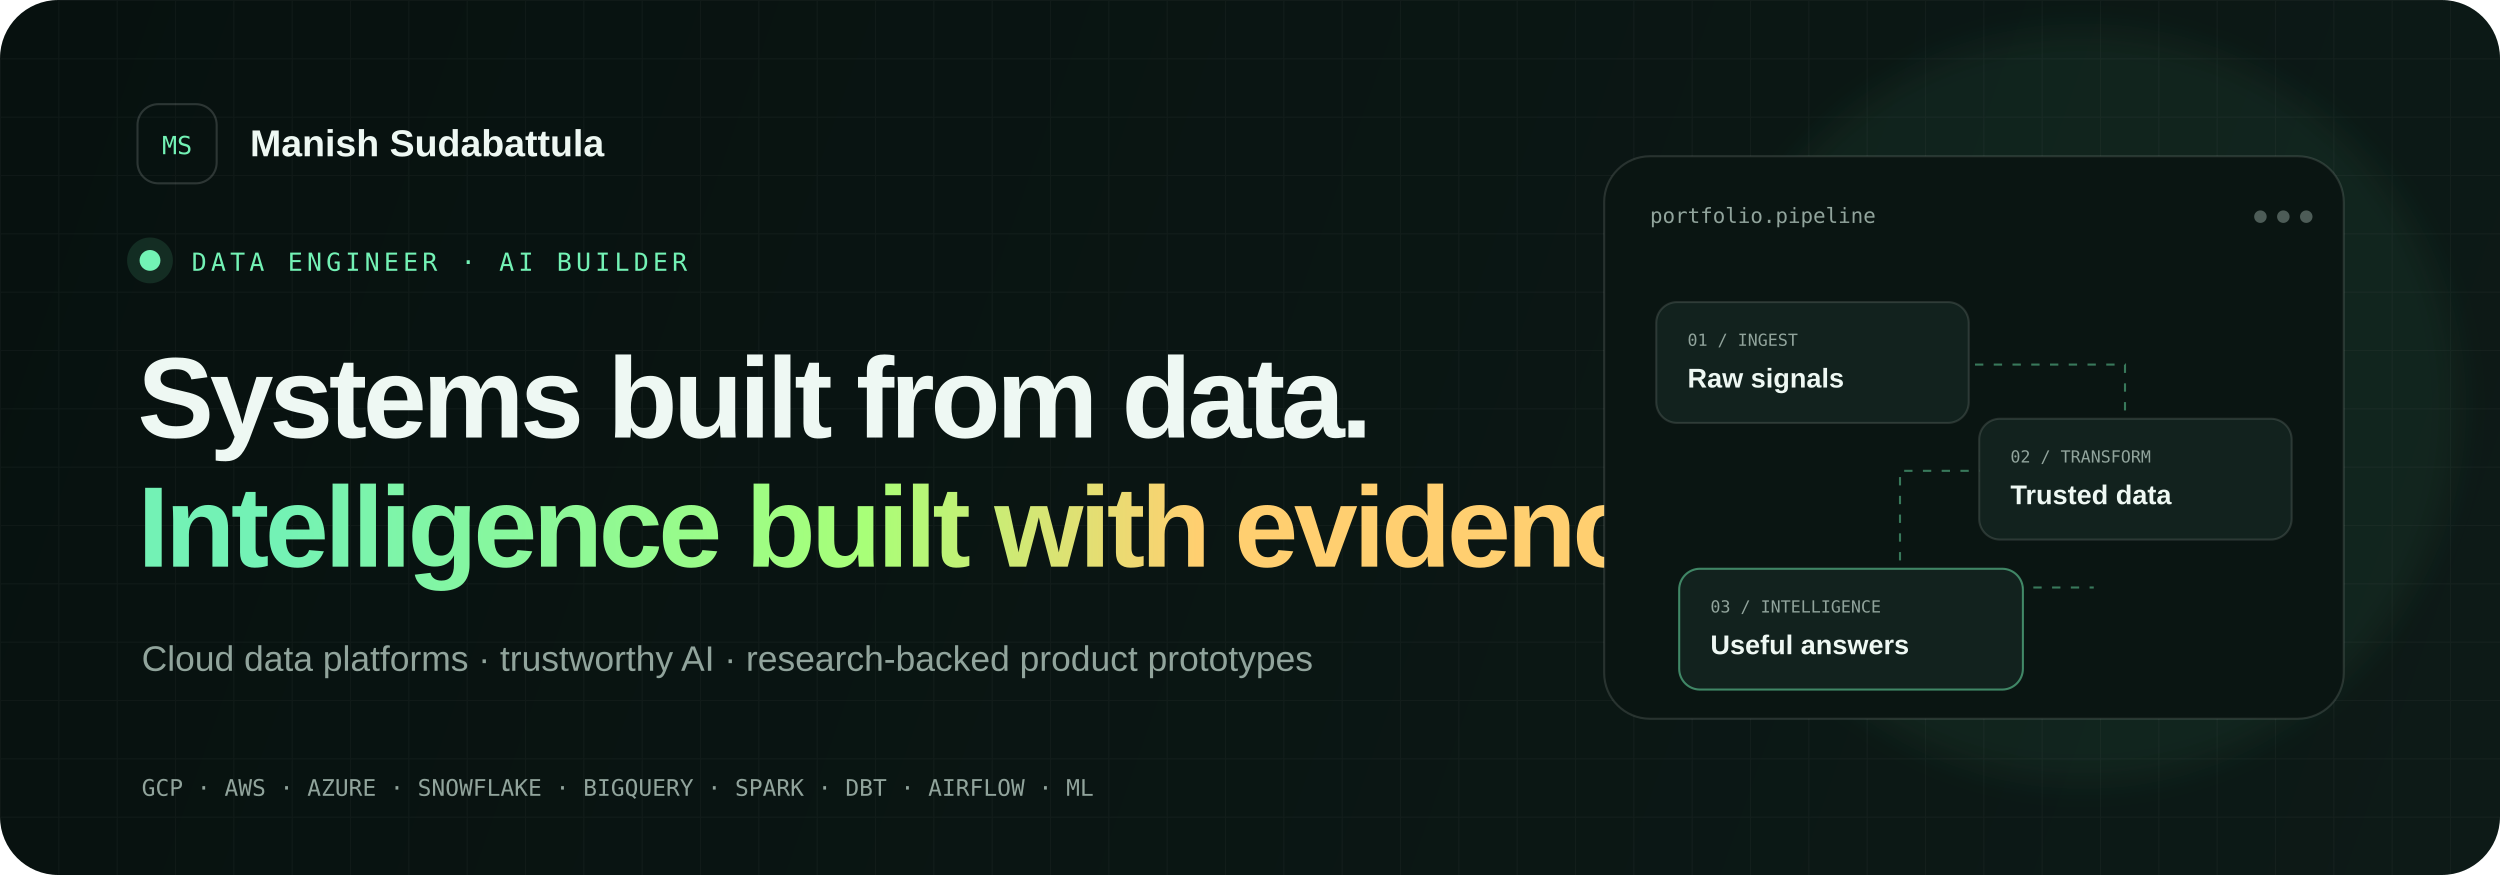
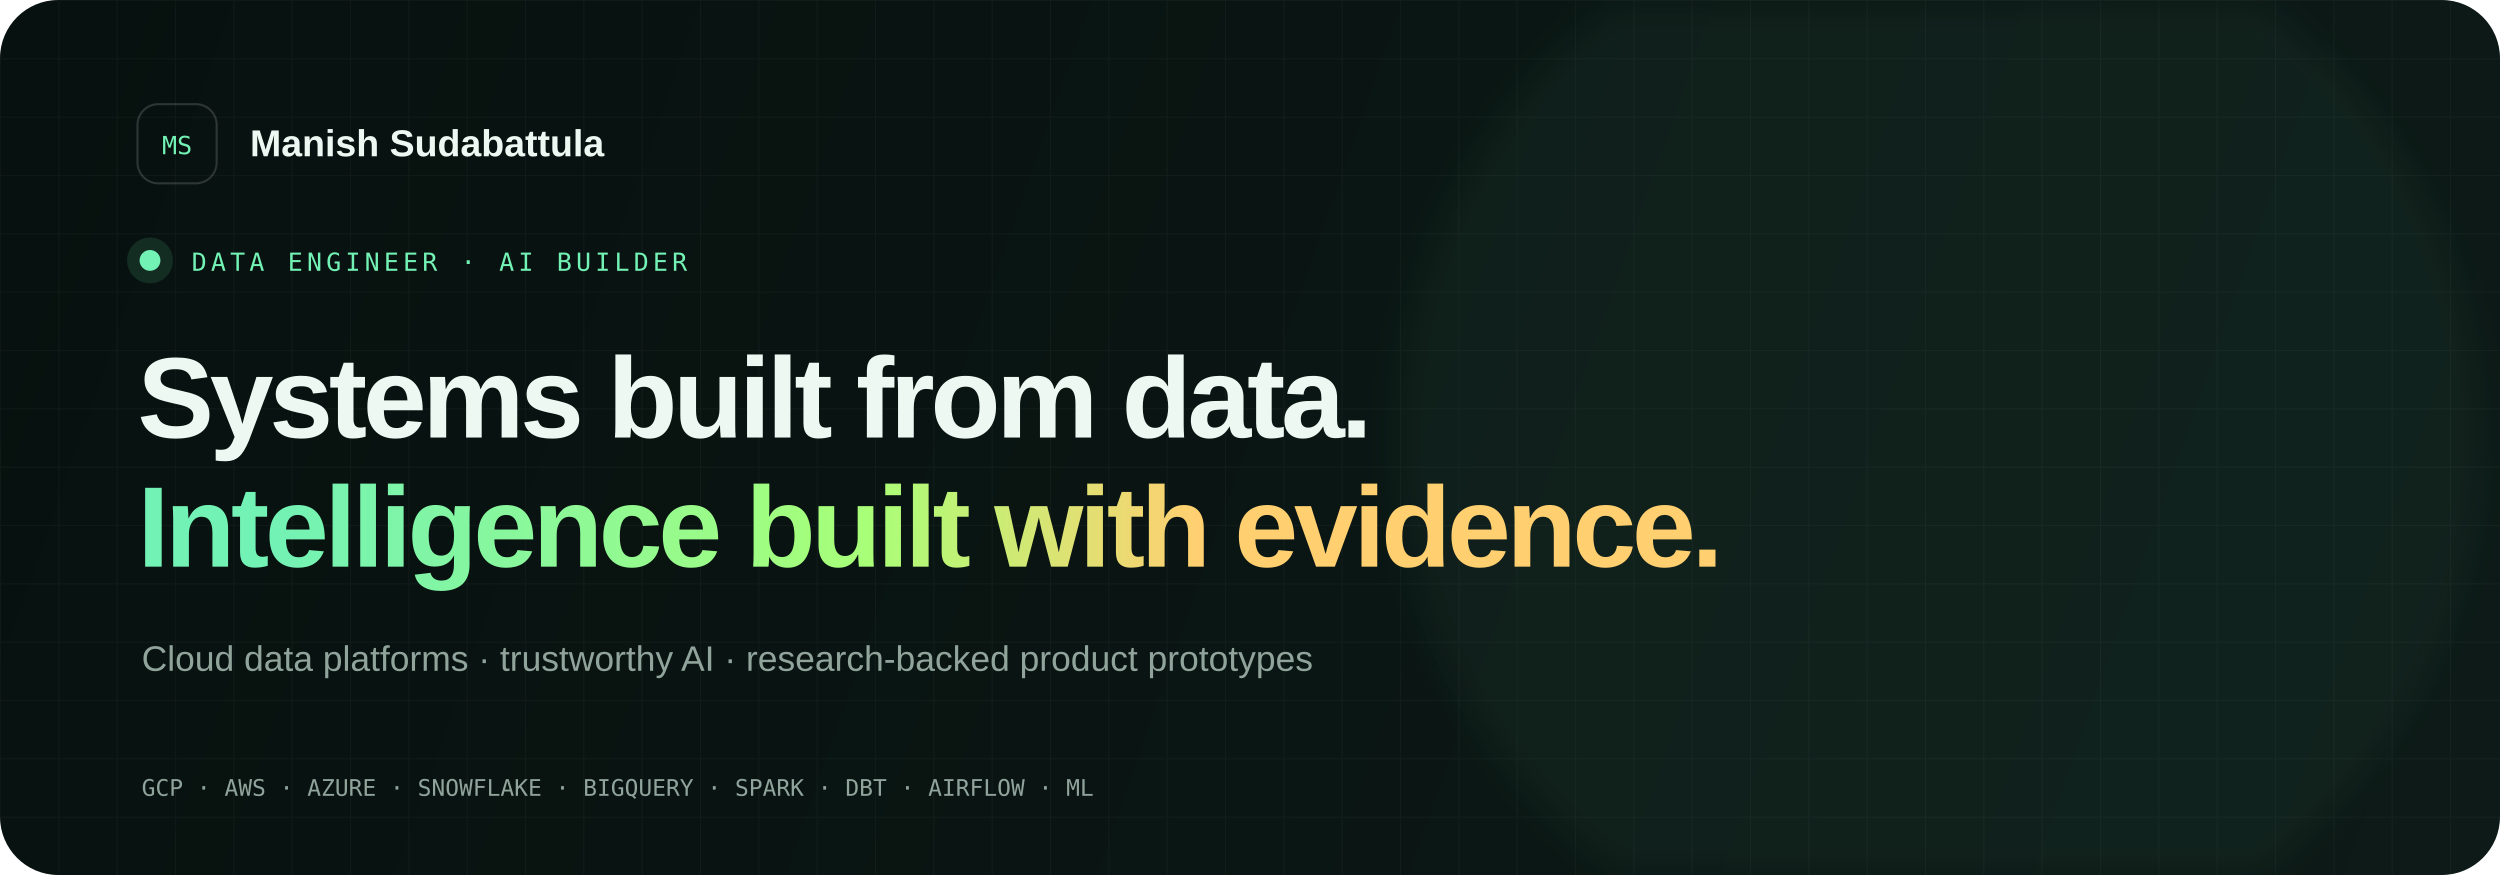
<svg xmlns="http://www.w3.org/2000/svg" width="1200" height="420" viewBox="0 0 1200 420" fill="none">
  <defs>
    <linearGradient id="bg" x1="0" y1="0" x2="1200" y2="420" gradientUnits="userSpaceOnUse">
      <stop stop-color="#07110F" />
      <stop offset="1" stop-color="#0D1A17" />
    </linearGradient>
    <linearGradient id="accent" x1="132" y1="250" x2="575" y2="250" gradientUnits="userSpaceOnUse">
      <stop stop-color="#73F2B5" />
      <stop offset="0.64" stop-color="#A8FF78" />
      <stop offset="1" stop-color="#FFCF70" />
    </linearGradient>
    <filter id="glow" x="-100%" y="-100%" width="300%" height="300%">
      <feGaussianBlur stdDeviation="8" />
    </filter>
    <pattern id="grid" width="28" height="28" patternUnits="userSpaceOnUse">
      <path d="M28 0H0V28" stroke="#EEF8F3" stroke-opacity="0.035" />
    </pattern>
  </defs>
  <rect width="1200" height="420" rx="28" fill="url(#bg)" />
  <rect width="1200" height="420" rx="28" fill="url(#grid)" />
-   <circle cx="1000" cy="195" r="180" fill="#73F2B5" fill-opacity="0.055" filter="url(#glow)" />
+   <circle cx="930" cy="210" r="260" fill="#73F2B5" fill-opacity="0.045" filter="url(#glow)" />
  <rect x="66" y="50" width="38" height="38" rx="10" stroke="#EEF8F3" stroke-opacity="0.16" />
  <text x="85" y="74" text-anchor="middle" fill="#73F2B5" font-family="monospace" font-size="12">MS</text>
  <text x="120" y="75" fill="#EEF8F3" font-family="Arial, sans-serif" font-size="18" font-weight="700">Manish Sudabattula</text>
  <circle cx="72" cy="125" r="5" fill="#73F2B5" />
  <circle cx="72" cy="125" r="11" fill="#73F2B5" fill-opacity="0.12" />
  <text x="92" y="130" fill="#73F2B5" font-family="monospace" font-size="12" letter-spacing="2">DATA ENGINEER · AI BUILDER</text>
  <text x="66" y="210" fill="#EEF8F3" font-family="Arial, sans-serif" font-size="55" font-weight="700" letter-spacing="-2">Systems built from data.</text>
  <text x="66" y="272" fill="url(#accent)" font-family="Arial, sans-serif" font-size="55" font-weight="700" letter-spacing="-2">Intelligence built with evidence.</text>
  <text x="68" y="322" fill="#91A49C" font-family="Arial, sans-serif" font-size="17">Cloud data platforms · trustworthy AI · research-backed product prototypes</text>
-   <g transform="translate(770 75)">
-     <rect width="355" height="270" rx="22" fill="#0A1512" stroke="#EEF8F3" stroke-opacity="0.13" />
-     <text x="22" y="32" fill="#91A49C" font-family="monospace" font-size="10">portfolio.pipeline</text>
-     <circle cx="315" cy="29" r="3" fill="#91A49C" fill-opacity="0.5" />
-     <circle cx="326" cy="29" r="3" fill="#91A49C" fill-opacity="0.5" />
-     <circle cx="337" cy="29" r="3" fill="#91A49C" fill-opacity="0.5" />
-     <path d="M106 100H250V151H142V207H235" stroke="#73F2B5" stroke-opacity="0.45" stroke-dasharray="4 5" />
-     <circle cx="250" cy="151" r="4" fill="#73F2B5" />
-     <circle cx="142" cy="207" r="4" fill="#A8FF78" />
-     <g>
-       <rect x="25" y="70" width="150" height="58" rx="10" fill="#12221E" stroke="#EEF8F3" stroke-opacity="0.13" />
-       <text x="40" y="91" fill="#91A49C" font-family="monospace" font-size="8">01 / INGEST</text>
-       <text x="40" y="111" fill="#EEF8F3" font-family="Arial, sans-serif" font-size="13" font-weight="700">Raw signals</text>
-     </g>
-     <g>
-       <rect x="180" y="126" width="150" height="58" rx="10" fill="#12221E" stroke="#EEF8F3" stroke-opacity="0.13" />
-       <text x="195" y="147" fill="#91A49C" font-family="monospace" font-size="8">02 / TRANSFORM</text>
-       <text x="195" y="167" fill="#EEF8F3" font-family="Arial, sans-serif" font-size="13" font-weight="700">Trusted data</text>
-     </g>
-     <g>
-       <rect x="36" y="198" width="165" height="58" rx="10" fill="#12221E" stroke="#73F2B5" stroke-opacity="0.5" />
-       <text x="51" y="219" fill="#91A49C" font-family="monospace" font-size="8">03 / INTELLIGENCE</text>
-       <text x="51" y="239" fill="#EEF8F3" font-family="Arial, sans-serif" font-size="13" font-weight="700">Useful answers</text>
-     </g>
-   </g>
  <text x="68" y="382" fill="#91A49C" font-family="monospace" font-size="11">GCP · AWS · AZURE · SNOWFLAKE · BIGQUERY · SPARK · DBT · AIRFLOW · ML</text>
</svg>
